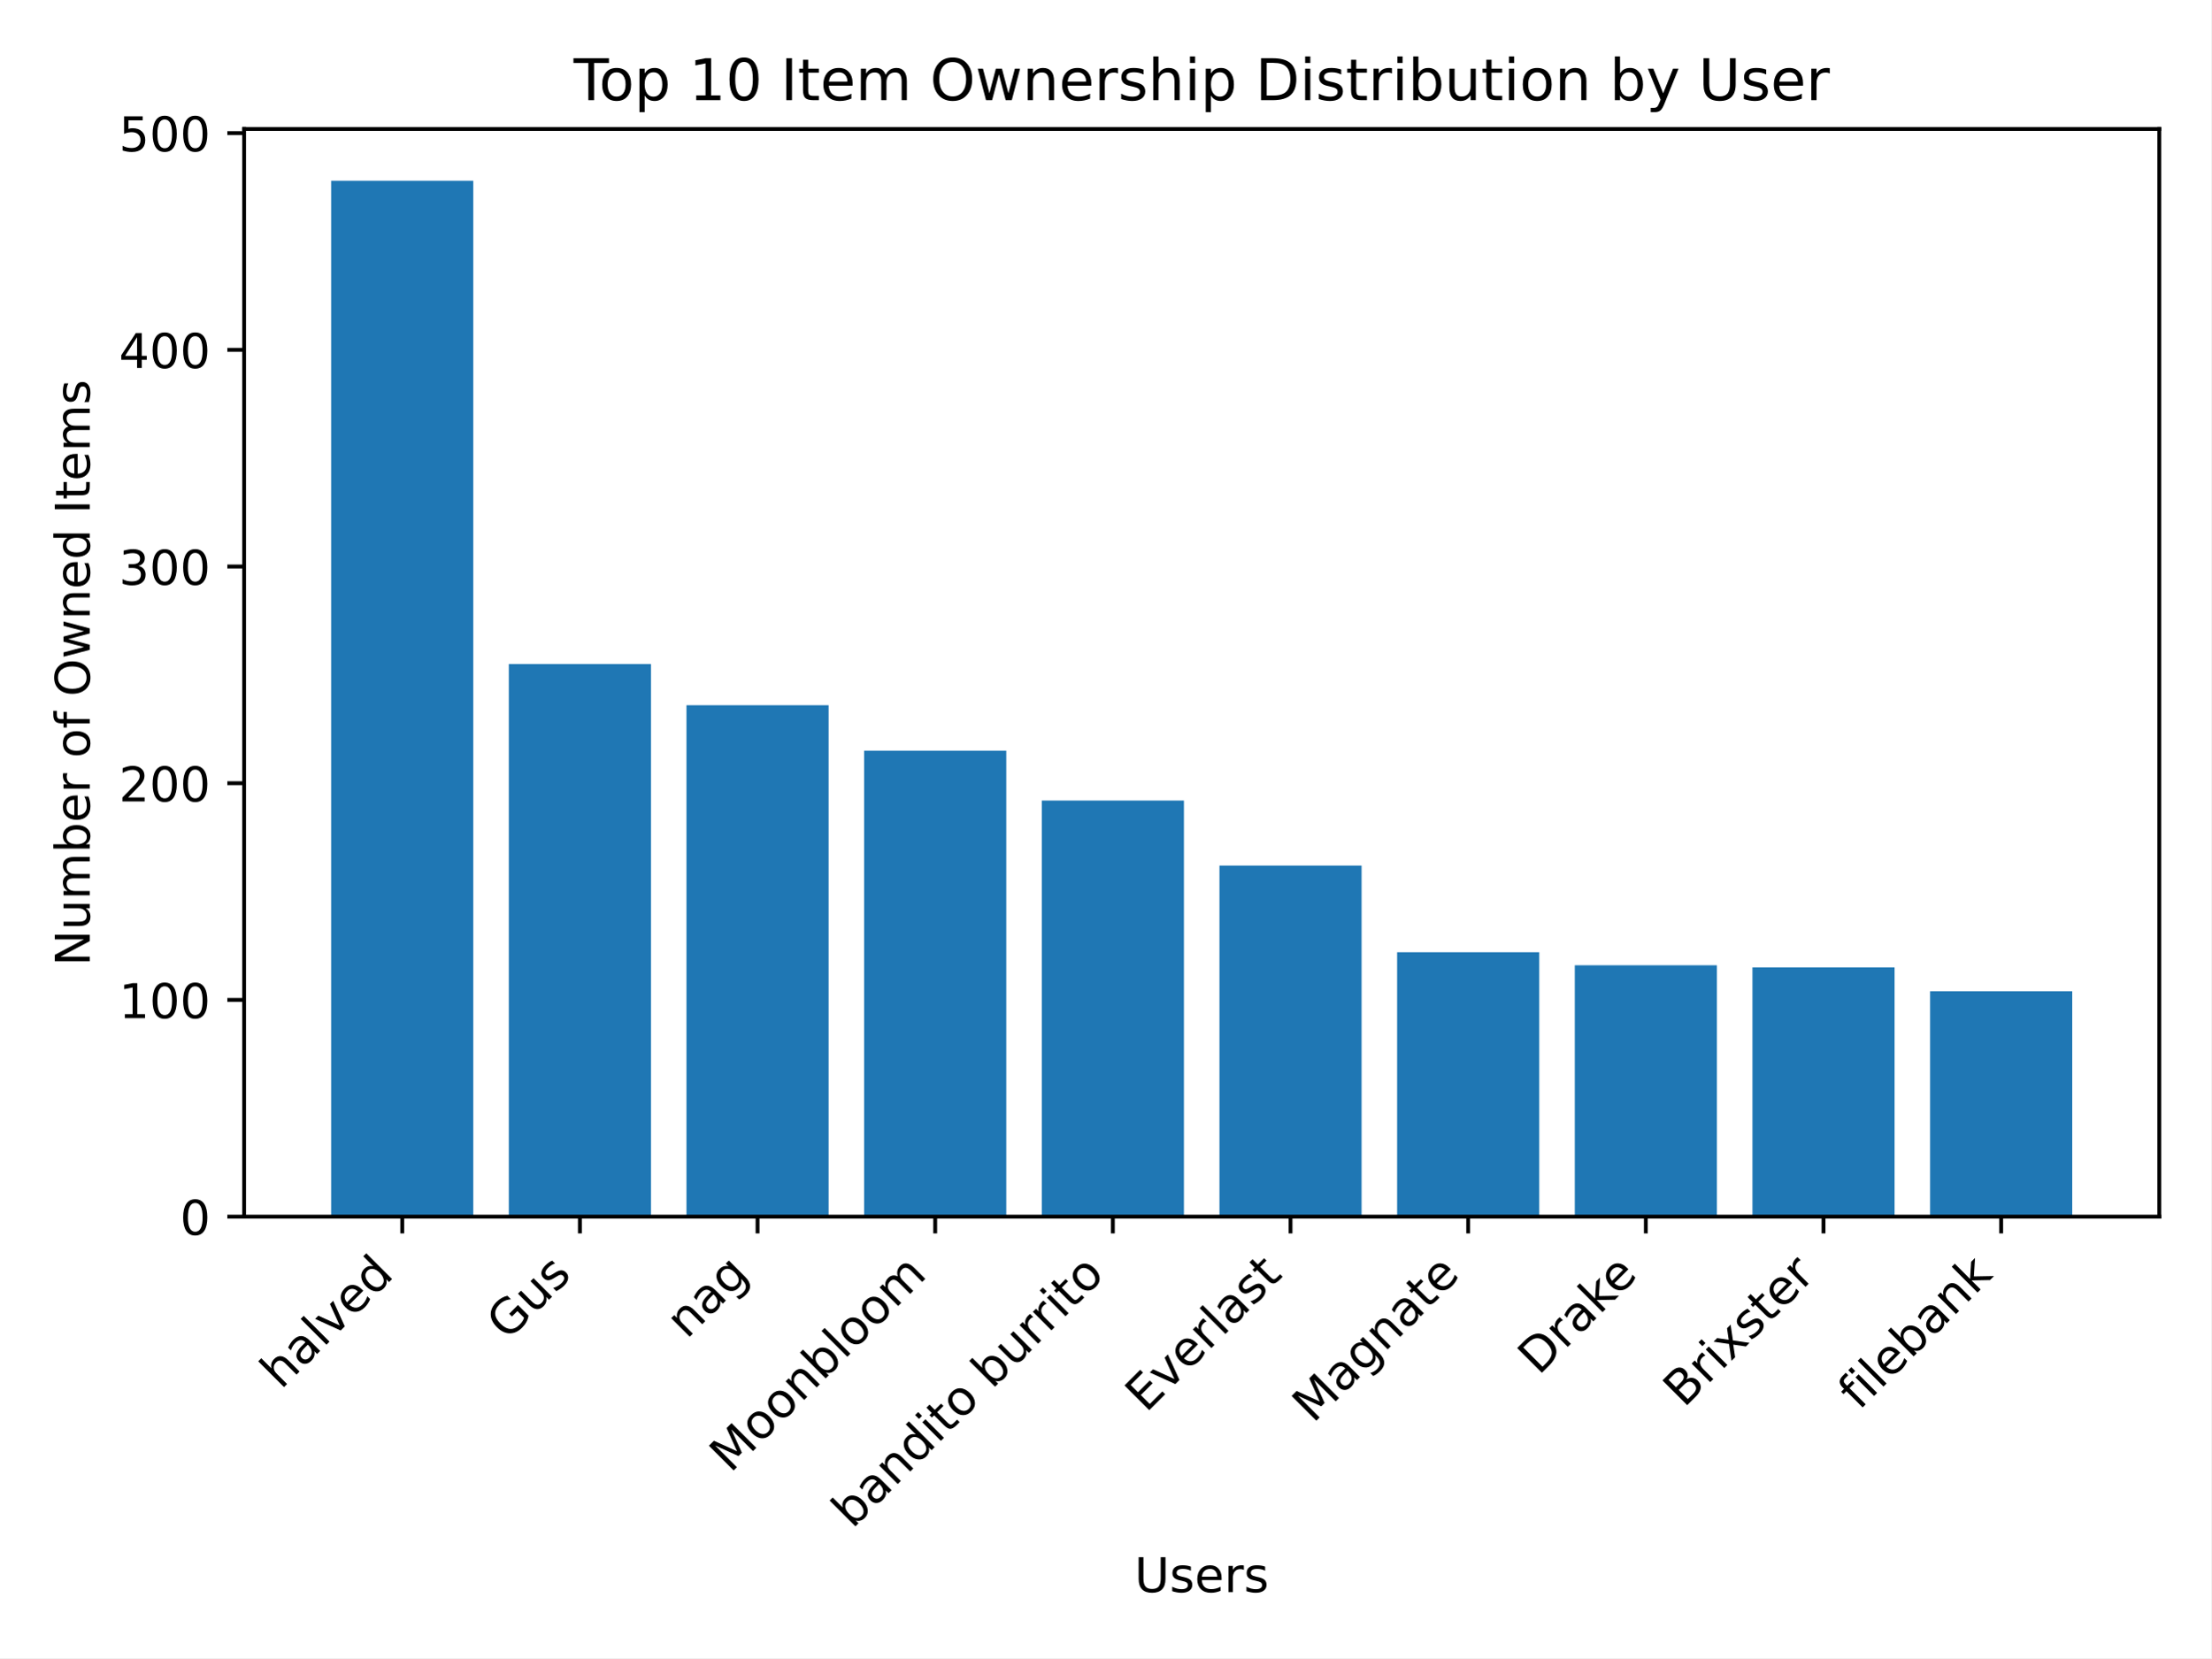
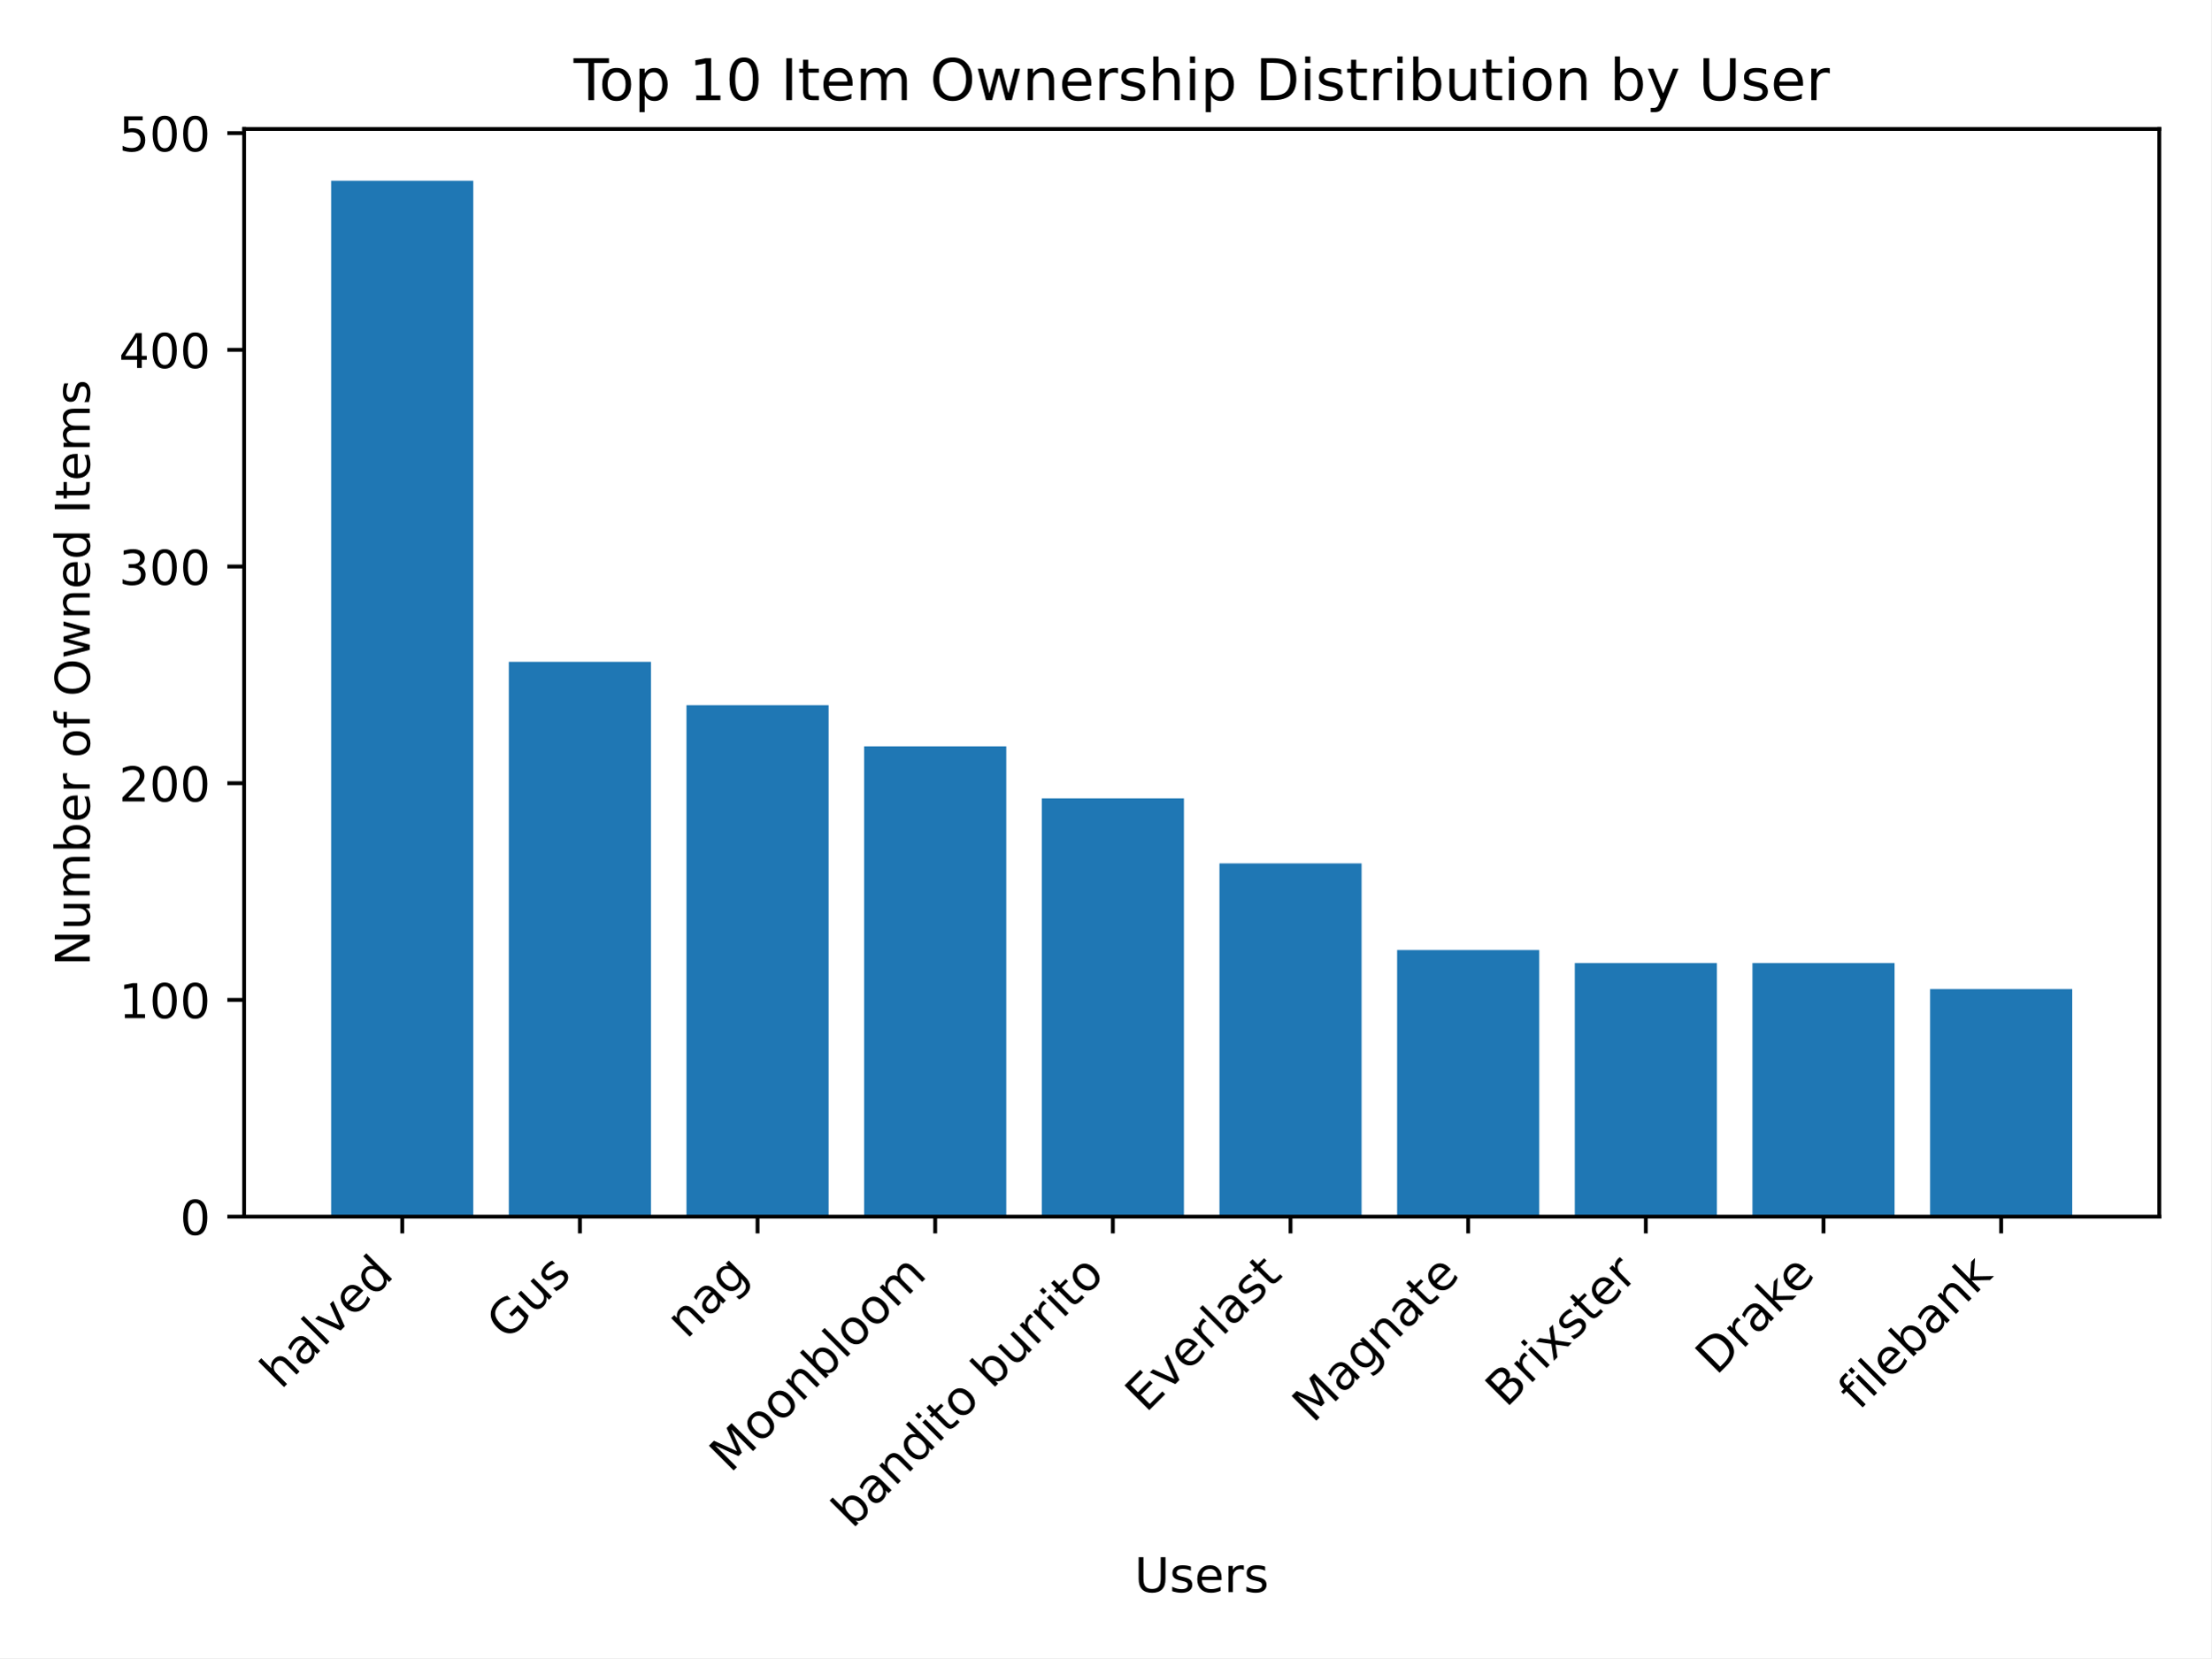
<svg xmlns="http://www.w3.org/2000/svg" xmlns:xlink="http://www.w3.org/1999/xlink" width="460.8pt" height="345.6pt" viewBox="0 0 460.8 345.6" version="1.1">
  <defs>
    <style type="text/css">*{stroke-linejoin: round; stroke-linecap: butt}</style>
  </defs>
  <g id="figure_1">
    <g id="patch_1">
      <path d="M 0 345.6  L 460.8 345.6  L 460.8 0  L 0 0  z " style="fill: #ffffff" />
    </g>
    <g id="axes_1">
      <g id="patch_2">
        <path d="M 50.87 253.581  L 450 253.581  L 450 26.88  L 50.87 26.88  z " style="fill: #ffffff" />
      </g>
      <g id="patch_3">
-         <path d="M 69.012 253.581  L 98.632 253.581  L 98.632 37.675  L 69.012 37.675  z " clip-path="url(#p54b2ca16cd)" style="fill: #1f77b4" />
+         <path d="M 69.012 253.581  L 98.632 253.581  L 98.632 37.675  L 69.012 37.675  z " clip-path="url(#p065e44b762)" style="fill: #1f77b4" />
      </g>
      <g id="patch_4">
-         <path d="M 106.037 253.581  L 135.657 253.581  L 135.657 138.401  L 106.037 138.401  z " clip-path="url(#p54b2ca16cd)" style="fill: #1f77b4" />
+         <path d="M 106.037 253.581  L 135.657 253.581  L 135.657 137.949  L 106.037 137.949  z " clip-path="url(#p065e44b762)" style="fill: #1f77b4" />
      </g>
      <g id="patch_5">
-         <path d="M 143.062 253.581  L 172.682 253.581  L 172.682 146.983  L 143.062 146.983  z " clip-path="url(#p54b2ca16cd)" style="fill: #1f77b4" />
+         <path d="M 143.062 253.581  L 172.682 253.581  L 172.682 146.983  L 143.062 146.983  z " clip-path="url(#p065e44b762)" style="fill: #1f77b4" />
      </g>
      <g id="patch_6">
-         <path d="M 180.087 253.581  L 209.707 253.581  L 209.707 156.468  L 180.087 156.468  z " clip-path="url(#p54b2ca16cd)" style="fill: #1f77b4" />
+         <path d="M 180.087 253.581  L 209.707 253.581  L 209.707 155.565  L 180.087 155.565  z " clip-path="url(#p065e44b762)" style="fill: #1f77b4" />
      </g>
      <g id="patch_7">
-         <path d="M 217.112 253.581  L 246.732 253.581  L 246.732 166.857  L 217.112 166.857  z " clip-path="url(#p54b2ca16cd)" style="fill: #1f77b4" />
+         <path d="M 217.112 253.581  L 246.732 253.581  L 246.732 166.405  L 217.112 166.405  z " clip-path="url(#p065e44b762)" style="fill: #1f77b4" />
      </g>
      <g id="patch_8">
-         <path d="M 254.138 253.581  L 283.758 253.581  L 283.758 180.408  L 254.138 180.408  z " clip-path="url(#p54b2ca16cd)" style="fill: #1f77b4" />
+         <path d="M 254.138 253.581  L 283.758 253.581  L 283.758 179.956  L 254.138 179.956  z " clip-path="url(#p065e44b762)" style="fill: #1f77b4" />
      </g>
      <g id="patch_9">
-         <path d="M 291.163 253.581  L 320.783 253.581  L 320.783 198.475  L 291.163 198.475  z " clip-path="url(#p54b2ca16cd)" style="fill: #1f77b4" />
+         <path d="M 291.163 253.581  L 320.783 253.581  L 320.783 198.023  L 291.163 198.023  z " clip-path="url(#p065e44b762)" style="fill: #1f77b4" />
      </g>
      <g id="patch_10">
-         <path d="M 328.188 253.581  L 357.808 253.581  L 357.808 201.185  L 328.188 201.185  z " clip-path="url(#p54b2ca16cd)" style="fill: #1f77b4" />
+         <path d="M 328.188 253.581  L 357.808 253.581  L 357.808 200.733  L 328.188 200.733  z " clip-path="url(#p065e44b762)" style="fill: #1f77b4" />
      </g>
      <g id="patch_11">
-         <path d="M 365.213 253.581  L 394.833 253.581  L 394.833 201.637  L 365.213 201.637  z " clip-path="url(#p54b2ca16cd)" style="fill: #1f77b4" />
+         <path d="M 365.213 253.581  L 394.833 253.581  L 394.833 200.733  L 365.213 200.733  z " clip-path="url(#p065e44b762)" style="fill: #1f77b4" />
      </g>
      <g id="patch_12">
-         <path d="M 402.238 253.581  L 431.858 253.581  L 431.858 206.605  L 402.238 206.605  z " clip-path="url(#p54b2ca16cd)" style="fill: #1f77b4" />
+         <path d="M 402.238 253.581  L 431.858 253.581  L 431.858 206.154  L 402.238 206.154  z " clip-path="url(#p065e44b762)" style="fill: #1f77b4" />
      </g>
      <g id="matplotlib.axis_1">
        <g id="xtick_1">
          <g id="line2d_1">
            <defs>
-               <path id="mb47a8a6602" d="M 0 0  L 0 3.5  " style="stroke: #000000; stroke-width: 0.8" />
+               <path id="me36b1c9c6b" d="M 0 0  L 0 3.5  " style="stroke: #000000; stroke-width: 0.8" />
            </defs>
            <g>
-               <use xlink:href="#mb47a8a6602" x="83.822" y="253.581" style="stroke: #000000; stroke-width: 0.8" />
+               <use xlink:href="#me36b1c9c6b" x="83.822" y="253.581" style="stroke: #000000; stroke-width: 0.8" />
            </g>
          </g>
          <g id="text_1">
            <g transform="translate(58.54764 289.7576) rotate(-45) scale(0.1 -0.1)">
              <defs>
                <path id="DejaVuSans-68" d="M 3513 2113  L 3513 0  L 2938 0  L 2938 2094  Q 2938 2591 2744 2837  Q 2550 3084 2163 3084  Q 1697 3084 1428 2787  Q 1159 2491 1159 1978  L 1159 0  L 581 0  L 581 4863  L 1159 4863  L 1159 2956  Q 1366 3272 1645 3428  Q 1925 3584 2291 3584  Q 2894 3584 3203 3211  Q 3513 2838 3513 2113  z " transform="scale(0.015625)" />
                <path id="DejaVuSans-61" d="M 2194 1759  Q 1497 1759 1228 1600  Q 959 1441 959 1056  Q 959 750 1161 570  Q 1363 391 1709 391  Q 2188 391 2477 730  Q 2766 1069 2766 1631  L 2766 1759  L 2194 1759  z M 3341 1997  L 3341 0  L 2766 0  L 2766 531  Q 2569 213 2275 61  Q 1981 -91 1556 -91  Q 1019 -91 701 211  Q 384 513 384 1019  Q 384 1609 779 1909  Q 1175 2209 1959 2209  L 2766 2209  L 2766 2266  Q 2766 2663 2505 2880  Q 2244 3097 1772 3097  Q 1472 3097 1187 3025  Q 903 2953 641 2809  L 641 3341  Q 956 3463 1253 3523  Q 1550 3584 1831 3584  Q 2591 3584 2966 3190  Q 3341 2797 3341 1997  z " transform="scale(0.015625)" />
                <path id="DejaVuSans-6c" d="M 603 4863  L 1178 4863  L 1178 0  L 603 0  L 603 4863  z " transform="scale(0.015625)" />
                <path id="DejaVuSans-76" d="M 191 3500  L 800 3500  L 1894 563  L 2988 3500  L 3597 3500  L 2284 0  L 1503 0  L 191 3500  z " transform="scale(0.015625)" />
                <path id="DejaVuSans-65" d="M 3597 1894  L 3597 1613  L 953 1613  Q 991 1019 1311 708  Q 1631 397 2203 397  Q 2534 397 2845 478  Q 3156 559 3463 722  L 3463 178  Q 3153 47 2828 -22  Q 2503 -91 2169 -91  Q 1331 -91 842 396  Q 353 884 353 1716  Q 353 2575 817 3079  Q 1281 3584 2069 3584  Q 2775 3584 3186 3129  Q 3597 2675 3597 1894  z M 3022 2063  Q 3016 2534 2758 2815  Q 2500 3097 2075 3097  Q 1594 3097 1305 2825  Q 1016 2553 972 2059  L 3022 2063  z " transform="scale(0.015625)" />
                <path id="DejaVuSans-64" d="M 2906 2969  L 2906 4863  L 3481 4863  L 3481 0  L 2906 0  L 2906 525  Q 2725 213 2448 61  Q 2172 -91 1784 -91  Q 1150 -91 751 415  Q 353 922 353 1747  Q 353 2572 751 3078  Q 1150 3584 1784 3584  Q 2172 3584 2448 3432  Q 2725 3281 2906 2969  z M 947 1747  Q 947 1113 1208 752  Q 1469 391 1925 391  Q 2381 391 2643 752  Q 2906 1113 2906 1747  Q 2906 2381 2643 2742  Q 2381 3103 1925 3103  Q 1469 3103 1208 2742  Q 947 2381 947 1747  z " transform="scale(0.015625)" />
              </defs>
              <use xlink:href="#DejaVuSans-68" />
              <use xlink:href="#DejaVuSans-61" x="63.379" />
              <use xlink:href="#DejaVuSans-6c" x="124.658" />
              <use xlink:href="#DejaVuSans-76" x="152.441" />
              <use xlink:href="#DejaVuSans-65" x="211.621" />
              <use xlink:href="#DejaVuSans-64" x="273.145" />
            </g>
          </g>
        </g>
        <g id="xtick_2">
          <g id="line2d_2">
            <g>
-               <use xlink:href="#mb47a8a6602" x="120.847" y="253.581" style="stroke: #000000; stroke-width: 0.8" />
+               <use xlink:href="#me36b1c9c6b" x="120.847" y="253.581" style="stroke: #000000; stroke-width: 0.8" />
            </g>
          </g>
          <g id="text_2">
            <g transform="translate(105.7329 279.5973) rotate(-45) scale(0.1 -0.1)">
              <defs>
                <path id="DejaVuSans-47" d="M 3809 666  L 3809 1919  L 2778 1919  L 2778 2438  L 4434 2438  L 4434 434  Q 4069 175 3628 42  Q 3188 -91 2688 -91  Q 1594 -91 976 548  Q 359 1188 359 2328  Q 359 3472 976 4111  Q 1594 4750 2688 4750  Q 3144 4750 3555 4637  Q 3966 4525 4313 4306  L 4313 3634  Q 3963 3931 3569 4081  Q 3175 4231 2741 4231  Q 1884 4231 1454 3753  Q 1025 3275 1025 2328  Q 1025 1384 1454 906  Q 1884 428 2741 428  Q 3075 428 3337 486  Q 3600 544 3809 666  z " transform="scale(0.015625)" />
                <path id="DejaVuSans-75" d="M 544 1381  L 544 3500  L 1119 3500  L 1119 1403  Q 1119 906 1312 657  Q 1506 409 1894 409  Q 2359 409 2629 706  Q 2900 1003 2900 1516  L 2900 3500  L 3475 3500  L 3475 0  L 2900 0  L 2900 538  Q 2691 219 2414 64  Q 2138 -91 1772 -91  Q 1169 -91 856 284  Q 544 659 544 1381  z M 1991 3584  L 1991 3584  z " transform="scale(0.015625)" />
                <path id="DejaVuSans-73" d="M 2834 3397  L 2834 2853  Q 2591 2978 2328 3040  Q 2066 3103 1784 3103  Q 1356 3103 1142 2972  Q 928 2841 928 2578  Q 928 2378 1081 2264  Q 1234 2150 1697 2047  L 1894 2003  Q 2506 1872 2764 1633  Q 3022 1394 3022 966  Q 3022 478 2636 193  Q 2250 -91 1575 -91  Q 1294 -91 989 -36  Q 684 19 347 128  L 347 722  Q 666 556 975 473  Q 1284 391 1588 391  Q 1994 391 2212 530  Q 2431 669 2431 922  Q 2431 1156 2273 1281  Q 2116 1406 1581 1522  L 1381 1569  Q 847 1681 609 1914  Q 372 2147 372 2553  Q 372 3047 722 3315  Q 1072 3584 1716 3584  Q 2034 3584 2315 3537  Q 2597 3491 2834 3397  z " transform="scale(0.015625)" />
              </defs>
              <use xlink:href="#DejaVuSans-47" />
              <use xlink:href="#DejaVuSans-75" x="77.49" />
              <use xlink:href="#DejaVuSans-73" x="140.869" />
            </g>
          </g>
        </g>
        <g id="xtick_3">
          <g id="line2d_3">
            <g>
-               <use xlink:href="#mb47a8a6602" x="157.872" y="253.581" style="stroke: #000000; stroke-width: 0.8" />
+               <use xlink:href="#me36b1c9c6b" x="157.872" y="253.581" style="stroke: #000000; stroke-width: 0.8" />
            </g>
          </g>
          <g id="text_3">
            <g transform="translate(143.0983 279.257) rotate(-45) scale(0.1 -0.1)">
              <defs>
                <path id="DejaVuSans-6e" d="M 3513 2113  L 3513 0  L 2938 0  L 2938 2094  Q 2938 2591 2744 2837  Q 2550 3084 2163 3084  Q 1697 3084 1428 2787  Q 1159 2491 1159 1978  L 1159 0  L 581 0  L 581 3500  L 1159 3500  L 1159 2956  Q 1366 3272 1645 3428  Q 1925 3584 2291 3584  Q 2894 3584 3203 3211  Q 3513 2838 3513 2113  z " transform="scale(0.015625)" />
                <path id="DejaVuSans-67" d="M 2906 1791  Q 2906 2416 2648 2759  Q 2391 3103 1925 3103  Q 1463 3103 1205 2759  Q 947 2416 947 1791  Q 947 1169 1205 825  Q 1463 481 1925 481  Q 2391 481 2648 825  Q 2906 1169 2906 1791  z M 3481 434  Q 3481 -459 3084 -895  Q 2688 -1331 1869 -1331  Q 1566 -1331 1297 -1286  Q 1028 -1241 775 -1147  L 775 -588  Q 1028 -725 1275 -790  Q 1522 -856 1778 -856  Q 2344 -856 2625 -561  Q 2906 -266 2906 331  L 2906 616  Q 2728 306 2450 153  Q 2172 0 1784 0  Q 1141 0 747 490  Q 353 981 353 1791  Q 353 2603 747 3093  Q 1141 3584 1784 3584  Q 2172 3584 2450 3431  Q 2728 3278 2906 2969  L 2906 3500  L 3481 3500  L 3481 434  z " transform="scale(0.015625)" />
              </defs>
              <use xlink:href="#DejaVuSans-6e" />
              <use xlink:href="#DejaVuSans-61" x="63.379" />
              <use xlink:href="#DejaVuSans-67" x="124.658" />
            </g>
          </g>
        </g>
        <g id="xtick_4">
          <g id="line2d_4">
            <g>
-               <use xlink:href="#mb47a8a6602" x="194.897" y="253.581" style="stroke: #000000; stroke-width: 0.8" />
+               <use xlink:href="#me36b1c9c6b" x="194.897" y="253.581" style="stroke: #000000; stroke-width: 0.8" />
            </g>
          </g>
          <g id="text_4">
            <g transform="translate(152.197 307.1833) rotate(-45) scale(0.1 -0.1)">
              <defs>
                <path id="DejaVuSans-4d" d="M 628 4666  L 1569 4666  L 2759 1491  L 3956 4666  L 4897 4666  L 4897 0  L 4281 0  L 4281 4097  L 3078 897  L 2444 897  L 1241 4097  L 1241 0  L 628 0  L 628 4666  z " transform="scale(0.015625)" />
                <path id="DejaVuSans-6f" d="M 1959 3097  Q 1497 3097 1228 2736  Q 959 2375 959 1747  Q 959 1119 1226 758  Q 1494 397 1959 397  Q 2419 397 2687 759  Q 2956 1122 2956 1747  Q 2956 2369 2687 2733  Q 2419 3097 1959 3097  z M 1959 3584  Q 2709 3584 3137 3096  Q 3566 2609 3566 1747  Q 3566 888 3137 398  Q 2709 -91 1959 -91  Q 1206 -91 779 398  Q 353 888 353 1747  Q 353 2609 779 3096  Q 1206 3584 1959 3584  z " transform="scale(0.015625)" />
                <path id="DejaVuSans-62" d="M 3116 1747  Q 3116 2381 2855 2742  Q 2594 3103 2138 3103  Q 1681 3103 1420 2742  Q 1159 2381 1159 1747  Q 1159 1113 1420 752  Q 1681 391 2138 391  Q 2594 391 2855 752  Q 3116 1113 3116 1747  z M 1159 2969  Q 1341 3281 1617 3432  Q 1894 3584 2278 3584  Q 2916 3584 3314 3078  Q 3713 2572 3713 1747  Q 3713 922 3314 415  Q 2916 -91 2278 -91  Q 1894 -91 1617 61  Q 1341 213 1159 525  L 1159 0  L 581 0  L 581 4863  L 1159 4863  L 1159 2969  z " transform="scale(0.015625)" />
                <path id="DejaVuSans-6d" d="M 3328 2828  Q 3544 3216 3844 3400  Q 4144 3584 4550 3584  Q 5097 3584 5394 3201  Q 5691 2819 5691 2113  L 5691 0  L 5113 0  L 5113 2094  Q 5113 2597 4934 2840  Q 4756 3084 4391 3084  Q 3944 3084 3684 2787  Q 3425 2491 3425 1978  L 3425 0  L 2847 0  L 2847 2094  Q 2847 2600 2669 2842  Q 2491 3084 2119 3084  Q 1678 3084 1418 2786  Q 1159 2488 1159 1978  L 1159 0  L 581 0  L 581 3500  L 1159 3500  L 1159 2956  Q 1356 3278 1631 3431  Q 1906 3584 2284 3584  Q 2666 3584 2933 3390  Q 3200 3197 3328 2828  z " transform="scale(0.015625)" />
              </defs>
              <use xlink:href="#DejaVuSans-4d" />
              <use xlink:href="#DejaVuSans-6f" x="86.279" />
              <use xlink:href="#DejaVuSans-6f" x="147.461" />
              <use xlink:href="#DejaVuSans-6e" x="208.643" />
              <use xlink:href="#DejaVuSans-62" x="272.021" />
              <use xlink:href="#DejaVuSans-6c" x="335.498" />
              <use xlink:href="#DejaVuSans-6f" x="363.281" />
              <use xlink:href="#DejaVuSans-6f" x="424.463" />
              <use xlink:href="#DejaVuSans-6d" x="485.645" />
            </g>
          </g>
        </g>
        <g id="xtick_5">
          <g id="line2d_5">
            <g>
-               <use xlink:href="#mb47a8a6602" x="231.922" y="253.581" style="stroke: #000000; stroke-width: 0.8" />
+               <use xlink:href="#me36b1c9c6b" x="231.922" y="253.581" style="stroke: #000000; stroke-width: 0.8" />
            </g>
          </g>
          <g id="text_5">
            <g transform="translate(177.6255 318.7799) rotate(-45) scale(0.1 -0.1)">
              <defs>
                <path id="DejaVuSans-69" d="M 603 3500  L 1178 3500  L 1178 0  L 603 0  L 603 3500  z M 603 4863  L 1178 4863  L 1178 4134  L 603 4134  L 603 4863  z " transform="scale(0.015625)" />
                <path id="DejaVuSans-74" d="M 1172 4494  L 1172 3500  L 2356 3500  L 2356 3053  L 1172 3053  L 1172 1153  Q 1172 725 1289 603  Q 1406 481 1766 481  L 2356 481  L 2356 0  L 1766 0  Q 1100 0 847 248  Q 594 497 594 1153  L 594 3053  L 172 3053  L 172 3500  L 594 3500  L 594 4494  L 1172 4494  z " transform="scale(0.015625)" />
                <path id="DejaVuSans-20" transform="scale(0.015625)" />
                <path id="DejaVuSans-72" d="M 2631 2963  Q 2534 3019 2420 3045  Q 2306 3072 2169 3072  Q 1681 3072 1420 2755  Q 1159 2438 1159 1844  L 1159 0  L 581 0  L 581 3500  L 1159 3500  L 1159 2956  Q 1341 3275 1631 3429  Q 1922 3584 2338 3584  Q 2397 3584 2469 3576  Q 2541 3569 2628 3553  L 2631 2963  z " transform="scale(0.015625)" />
              </defs>
              <use xlink:href="#DejaVuSans-62" />
              <use xlink:href="#DejaVuSans-61" x="63.477" />
              <use xlink:href="#DejaVuSans-6e" x="124.756" />
              <use xlink:href="#DejaVuSans-64" x="188.135" />
              <use xlink:href="#DejaVuSans-69" x="251.611" />
              <use xlink:href="#DejaVuSans-74" x="279.395" />
              <use xlink:href="#DejaVuSans-6f" x="318.604" />
              <use xlink:href="#DejaVuSans-20" x="379.785" />
              <use xlink:href="#DejaVuSans-62" x="411.572" />
              <use xlink:href="#DejaVuSans-75" x="475.049" />
              <use xlink:href="#DejaVuSans-72" x="538.428" />
              <use xlink:href="#DejaVuSans-72" x="577.791" />
              <use xlink:href="#DejaVuSans-69" x="618.904" />
              <use xlink:href="#DejaVuSans-74" x="646.688" />
              <use xlink:href="#DejaVuSans-6f" x="685.896" />
            </g>
          </g>
        </g>
        <g id="xtick_6">
          <g id="line2d_6">
            <g>
-               <use xlink:href="#mb47a8a6602" x="268.948" y="253.581" style="stroke: #000000; stroke-width: 0.8" />
+               <use xlink:href="#me36b1c9c6b" x="268.948" y="253.581" style="stroke: #000000; stroke-width: 0.8" />
            </g>
          </g>
          <g id="text_6">
            <g transform="translate(238.8126 294.6178) rotate(-45) scale(0.1 -0.1)">
              <defs>
                <path id="DejaVuSans-45" d="M 628 4666  L 3578 4666  L 3578 4134  L 1259 4134  L 1259 2753  L 3481 2753  L 3481 2222  L 1259 2222  L 1259 531  L 3634 531  L 3634 0  L 628 0  L 628 4666  z " transform="scale(0.015625)" />
              </defs>
              <use xlink:href="#DejaVuSans-45" />
              <use xlink:href="#DejaVuSans-76" x="63.184" />
              <use xlink:href="#DejaVuSans-65" x="122.363" />
              <use xlink:href="#DejaVuSans-72" x="183.887" />
              <use xlink:href="#DejaVuSans-6c" x="225" />
              <use xlink:href="#DejaVuSans-61" x="252.783" />
              <use xlink:href="#DejaVuSans-73" x="314.062" />
              <use xlink:href="#DejaVuSans-74" x="366.162" />
            </g>
          </g>
        </g>
        <g id="xtick_7">
          <g id="line2d_7">
            <g>
-               <use xlink:href="#mb47a8a6602" x="305.973" y="253.581" style="stroke: #000000; stroke-width: 0.8" />
+               <use xlink:href="#me36b1c9c6b" x="305.973" y="253.581" style="stroke: #000000; stroke-width: 0.8" />
            </g>
          </g>
          <g id="text_7">
            <g transform="translate(273.6412 296.8143) rotate(-45) scale(0.1 -0.1)">
              <use xlink:href="#DejaVuSans-4d" />
              <use xlink:href="#DejaVuSans-61" x="86.279" />
              <use xlink:href="#DejaVuSans-67" x="147.559" />
              <use xlink:href="#DejaVuSans-6e" x="211.035" />
              <use xlink:href="#DejaVuSans-61" x="274.414" />
              <use xlink:href="#DejaVuSans-74" x="335.693" />
              <use xlink:href="#DejaVuSans-65" x="374.902" />
            </g>
          </g>
        </g>
        <g id="xtick_8">
          <g id="line2d_8">
            <g>
-               <use xlink:href="#mb47a8a6602" x="342.998" y="253.581" style="stroke: #000000; stroke-width: 0.8" />
+               <use xlink:href="#me36b1c9c6b" x="342.998" y="253.581" style="stroke: #000000; stroke-width: 0.8" />
            </g>
          </g>
          <g id="text_8">
-             <g transform="translate(320.653 286.8275) rotate(-45) scale(0.1 -0.1)">
-               <defs>
-                 <path id="DejaVuSans-44" d="M 1259 4147  L 1259 519  L 2022 519  Q 2988 519 3436 956  Q 3884 1394 3884 2338  Q 3884 3275 3436 3711  Q 2988 4147 2022 4147  L 1259 4147  z M 628 4666  L 1925 4666  Q 3281 4666 3915 4102  Q 4550 3538 4550 2338  Q 4550 1131 3912 565  Q 3275 0 1925 0  L 628 0  L 628 4666  z " transform="scale(0.015625)" />
-                 <path id="DejaVuSans-6b" d="M 581 4863  L 1159 4863  L 1159 1991  L 2875 3500  L 3609 3500  L 1753 1863  L 3688 0  L 2938 0  L 1159 1709  L 1159 0  L 581 0  L 581 4863  z " transform="scale(0.015625)" />
-               </defs>
-               <use xlink:href="#DejaVuSans-44" />
-               <use xlink:href="#DejaVuSans-72" x="77.002" />
-               <use xlink:href="#DejaVuSans-61" x="118.115" />
-               <use xlink:href="#DejaVuSans-6b" x="179.395" />
-               <use xlink:href="#DejaVuSans-65" x="233.68" />
-             </g>
-           </g>
-         </g>
-         <g id="xtick_9">
-           <g id="line2d_9">
-             <g>
-               <use xlink:href="#mb47a8a6602" x="380.023" y="253.581" style="stroke: #000000; stroke-width: 0.8" />
-             </g>
-           </g>
-           <g id="text_9">
-             <g transform="translate(350.9307 293.5748) rotate(-45) scale(0.1 -0.1)">
+             <g transform="translate(313.9057 293.5748) rotate(-45) scale(0.1 -0.1)">
              <defs>
                <path id="DejaVuSans-42" d="M 1259 2228  L 1259 519  L 2272 519  Q 2781 519 3026 730  Q 3272 941 3272 1375  Q 3272 1813 3026 2020  Q 2781 2228 2272 2228  L 1259 2228  z M 1259 4147  L 1259 2741  L 2194 2741  Q 2656 2741 2882 2914  Q 3109 3088 3109 3444  Q 3109 3797 2882 3972  Q 2656 4147 2194 4147  L 1259 4147  z M 628 4666  L 2241 4666  Q 2963 4666 3353 4366  Q 3744 4066 3744 3513  Q 3744 3084 3544 2831  Q 3344 2578 2956 2516  Q 3422 2416 3680 2098  Q 3938 1781 3938 1306  Q 3938 681 3513 340  Q 3088 0 2303 0  L 628 0  L 628 4666  z " transform="scale(0.015625)" />
                <path id="DejaVuSans-78" d="M 3513 3500  L 2247 1797  L 3578 0  L 2900 0  L 1881 1375  L 863 0  L 184 0  L 1544 1831  L 300 3500  L 978 3500  L 1906 2253  L 2834 3500  L 3513 3500  z " transform="scale(0.015625)" />
              </defs>
              <use xlink:href="#DejaVuSans-42" />
              <use xlink:href="#DejaVuSans-72" x="68.604" />
              <use xlink:href="#DejaVuSans-69" x="109.717" />
              <use xlink:href="#DejaVuSans-78" x="137.5" />
              <use xlink:href="#DejaVuSans-73" x="196.68" />
              <use xlink:href="#DejaVuSans-74" x="248.779" />
              <use xlink:href="#DejaVuSans-65" x="287.988" />
              <use xlink:href="#DejaVuSans-72" x="349.512" />
            </g>
          </g>
        </g>
+         <g id="xtick_9">
+           <g id="line2d_9">
+             <g>
+               <use xlink:href="#me36b1c9c6b" x="380.023" y="253.581" style="stroke: #000000; stroke-width: 0.8" />
+             </g>
+           </g>
+           <g id="text_9">
+             <g transform="translate(357.6781 286.8275) rotate(-45) scale(0.1 -0.1)">
+               <defs>
+                 <path id="DejaVuSans-44" d="M 1259 4147  L 1259 519  L 2022 519  Q 2988 519 3436 956  Q 3884 1394 3884 2338  Q 3884 3275 3436 3711  Q 2988 4147 2022 4147  L 1259 4147  z M 628 4666  L 1925 4666  Q 3281 4666 3915 4102  Q 4550 3538 4550 2338  Q 4550 1131 3912 565  Q 3275 0 1925 0  L 628 0  L 628 4666  z " transform="scale(0.015625)" />
+                 <path id="DejaVuSans-6b" d="M 581 4863  L 1159 4863  L 1159 1991  L 2875 3500  L 3609 3500  L 1753 1863  L 3688 0  L 2938 0  L 1159 1709  L 1159 0  L 581 0  L 581 4863  z " transform="scale(0.015625)" />
+               </defs>
+               <use xlink:href="#DejaVuSans-44" />
+               <use xlink:href="#DejaVuSans-72" x="77.002" />
+               <use xlink:href="#DejaVuSans-61" x="118.115" />
+               <use xlink:href="#DejaVuSans-6b" x="179.395" />
+               <use xlink:href="#DejaVuSans-65" x="233.68" />
+             </g>
+           </g>
+         </g>
        <g id="xtick_10">
          <g id="line2d_10">
            <g>
-               <use xlink:href="#mb47a8a6602" x="417.048" y="253.581" style="stroke: #000000; stroke-width: 0.8" />
+               <use xlink:href="#me36b1c9c6b" x="417.048" y="253.581" style="stroke: #000000; stroke-width: 0.8" />
            </g>
          </g>
          <g id="text_10">
            <g transform="translate(387.41 294.1206) rotate(-45) scale(0.1 -0.1)">
              <defs>
                <path id="DejaVuSans-66" d="M 2375 4863  L 2375 4384  L 1825 4384  Q 1516 4384 1395 4259  Q 1275 4134 1275 3809  L 1275 3500  L 2222 3500  L 2222 3053  L 1275 3053  L 1275 0  L 697 0  L 697 3053  L 147 3053  L 147 3500  L 697 3500  L 697 3744  Q 697 4328 969 4595  Q 1241 4863 1831 4863  L 2375 4863  z " transform="scale(0.015625)" />
              </defs>
              <use xlink:href="#DejaVuSans-66" />
              <use xlink:href="#DejaVuSans-69" x="35.205" />
              <use xlink:href="#DejaVuSans-6c" x="62.988" />
              <use xlink:href="#DejaVuSans-65" x="90.771" />
              <use xlink:href="#DejaVuSans-62" x="152.295" />
              <use xlink:href="#DejaVuSans-61" x="215.771" />
              <use xlink:href="#DejaVuSans-6e" x="277.051" />
              <use xlink:href="#DejaVuSans-6b" x="340.43" />
            </g>
          </g>
        </g>
        <g id="text_11">
          <g transform="translate(236.4342 331.8489) scale(0.1 -0.1)">
            <defs>
              <path id="DejaVuSans-55" d="M 556 4666  L 1191 4666  L 1191 1831  Q 1191 1081 1462 751  Q 1734 422 2344 422  Q 2950 422 3222 751  Q 3494 1081 3494 1831  L 3494 4666  L 4128 4666  L 4128 1753  Q 4128 841 3676 375  Q 3225 -91 2344 -91  Q 1459 -91 1007 375  Q 556 841 556 1753  L 556 4666  z " transform="scale(0.015625)" />
            </defs>
            <use xlink:href="#DejaVuSans-55" />
            <use xlink:href="#DejaVuSans-73" x="73.193" />
            <use xlink:href="#DejaVuSans-65" x="125.293" />
            <use xlink:href="#DejaVuSans-72" x="186.816" />
            <use xlink:href="#DejaVuSans-73" x="227.93" />
          </g>
        </g>
      </g>
      <g id="matplotlib.axis_2">
        <g id="ytick_1">
          <g id="line2d_11">
            <defs>
-               <path id="ma7c825294d" d="M 0 0  L -3.5 0  " style="stroke: #000000; stroke-width: 0.8" />
+               <path id="mae1e71b3b2" d="M 0 0  L -3.5 0  " style="stroke: #000000; stroke-width: 0.8" />
            </defs>
            <g>
-               <use xlink:href="#ma7c825294d" x="50.87" y="253.581" style="stroke: #000000; stroke-width: 0.8" />
+               <use xlink:href="#mae1e71b3b2" x="50.87" y="253.581" style="stroke: #000000; stroke-width: 0.8" />
            </g>
          </g>
          <g id="text_12">
            <g transform="translate(37.5075 257.3798) scale(0.1 -0.1)">
              <defs>
                <path id="DejaVuSans-30" d="M 2034 4250  Q 1547 4250 1301 3770  Q 1056 3291 1056 2328  Q 1056 1369 1301 889  Q 1547 409 2034 409  Q 2525 409 2770 889  Q 3016 1369 3016 2328  Q 3016 3291 2770 3770  Q 2525 4250 2034 4250  z M 2034 4750  Q 2819 4750 3233 4129  Q 3647 3509 3647 2328  Q 3647 1150 3233 529  Q 2819 -91 2034 -91  Q 1250 -91 836 529  Q 422 1150 422 2328  Q 422 3509 836 4129  Q 1250 4750 2034 4750  z " transform="scale(0.015625)" />
              </defs>
              <use xlink:href="#DejaVuSans-30" />
            </g>
          </g>
        </g>
        <g id="ytick_2">
          <g id="line2d_12">
            <g>
-               <use xlink:href="#ma7c825294d" x="50.87" y="208.412" style="stroke: #000000; stroke-width: 0.8" />
+               <use xlink:href="#mae1e71b3b2" x="50.87" y="208.412" style="stroke: #000000; stroke-width: 0.8" />
            </g>
          </g>
          <g id="text_13">
            <g transform="translate(24.7825 212.2113) scale(0.1 -0.1)">
              <defs>
                <path id="DejaVuSans-31" d="M 794 531  L 1825 531  L 1825 4091  L 703 3866  L 703 4441  L 1819 4666  L 2450 4666  L 2450 531  L 3481 531  L 3481 0  L 794 0  L 794 531  z " transform="scale(0.015625)" />
              </defs>
              <use xlink:href="#DejaVuSans-31" />
              <use xlink:href="#DejaVuSans-30" x="63.623" />
              <use xlink:href="#DejaVuSans-30" x="127.246" />
            </g>
          </g>
        </g>
        <g id="ytick_3">
          <g id="line2d_13">
            <g>
-               <use xlink:href="#ma7c825294d" x="50.87" y="163.244" style="stroke: #000000; stroke-width: 0.8" />
+               <use xlink:href="#mae1e71b3b2" x="50.87" y="163.244" style="stroke: #000000; stroke-width: 0.8" />
            </g>
          </g>
          <g id="text_14">
            <g transform="translate(24.7825 167.0428) scale(0.1 -0.1)">
              <defs>
                <path id="DejaVuSans-32" d="M 1228 531  L 3431 531  L 3431 0  L 469 0  L 469 531  Q 828 903 1448 1529  Q 2069 2156 2228 2338  Q 2531 2678 2651 2914  Q 2772 3150 2772 3378  Q 2772 3750 2511 3984  Q 2250 4219 1831 4219  Q 1534 4219 1204 4116  Q 875 4013 500 3803  L 500 4441  Q 881 4594 1212 4672  Q 1544 4750 1819 4750  Q 2544 4750 2975 4387  Q 3406 4025 3406 3419  Q 3406 3131 3298 2873  Q 3191 2616 2906 2266  Q 2828 2175 2409 1742  Q 1991 1309 1228 531  z " transform="scale(0.015625)" />
              </defs>
              <use xlink:href="#DejaVuSans-32" />
              <use xlink:href="#DejaVuSans-30" x="63.623" />
              <use xlink:href="#DejaVuSans-30" x="127.246" />
            </g>
          </g>
        </g>
        <g id="ytick_4">
          <g id="line2d_14">
            <g>
-               <use xlink:href="#ma7c825294d" x="50.87" y="118.075" style="stroke: #000000; stroke-width: 0.8" />
+               <use xlink:href="#mae1e71b3b2" x="50.87" y="118.075" style="stroke: #000000; stroke-width: 0.8" />
            </g>
          </g>
          <g id="text_15">
            <g transform="translate(24.7825 121.8744) scale(0.1 -0.1)">
              <defs>
                <path id="DejaVuSans-33" d="M 2597 2516  Q 3050 2419 3304 2112  Q 3559 1806 3559 1356  Q 3559 666 3084 287  Q 2609 -91 1734 -91  Q 1441 -91 1130 -33  Q 819 25 488 141  L 488 750  Q 750 597 1062 519  Q 1375 441 1716 441  Q 2309 441 2620 675  Q 2931 909 2931 1356  Q 2931 1769 2642 2001  Q 2353 2234 1838 2234  L 1294 2234  L 1294 2753  L 1863 2753  Q 2328 2753 2575 2939  Q 2822 3125 2822 3475  Q 2822 3834 2567 4026  Q 2313 4219 1838 4219  Q 1578 4219 1281 4162  Q 984 4106 628 3988  L 628 4550  Q 988 4650 1302 4700  Q 1616 4750 1894 4750  Q 2613 4750 3031 4423  Q 3450 4097 3450 3541  Q 3450 3153 3228 2886  Q 3006 2619 2597 2516  z " transform="scale(0.015625)" />
              </defs>
              <use xlink:href="#DejaVuSans-33" />
              <use xlink:href="#DejaVuSans-30" x="63.623" />
              <use xlink:href="#DejaVuSans-30" x="127.246" />
            </g>
          </g>
        </g>
        <g id="ytick_5">
          <g id="line2d_15">
            <g>
-               <use xlink:href="#ma7c825294d" x="50.87" y="72.907" style="stroke: #000000; stroke-width: 0.8" />
+               <use xlink:href="#mae1e71b3b2" x="50.87" y="72.907" style="stroke: #000000; stroke-width: 0.8" />
            </g>
          </g>
          <g id="text_16">
            <g transform="translate(24.7825 76.70589) scale(0.1 -0.1)">
              <defs>
                <path id="DejaVuSans-34" d="M 2419 4116  L 825 1625  L 2419 1625  L 2419 4116  z M 2253 4666  L 3047 4666  L 3047 1625  L 3713 1625  L 3713 1100  L 3047 1100  L 3047 0  L 2419 0  L 2419 1100  L 313 1100  L 313 1709  L 2253 4666  z " transform="scale(0.015625)" />
              </defs>
              <use xlink:href="#DejaVuSans-34" />
              <use xlink:href="#DejaVuSans-30" x="63.623" />
              <use xlink:href="#DejaVuSans-30" x="127.246" />
            </g>
          </g>
        </g>
        <g id="ytick_6">
          <g id="line2d_16">
            <g>
-               <use xlink:href="#ma7c825294d" x="50.87" y="27.738" style="stroke: #000000; stroke-width: 0.8" />
+               <use xlink:href="#mae1e71b3b2" x="50.87" y="27.738" style="stroke: #000000; stroke-width: 0.8" />
            </g>
          </g>
          <g id="text_17">
            <g transform="translate(24.7825 31.53742) scale(0.1 -0.1)">
              <defs>
                <path id="DejaVuSans-35" d="M 691 4666  L 3169 4666  L 3169 4134  L 1269 4134  L 1269 2991  Q 1406 3038 1543 3061  Q 1681 3084 1819 3084  Q 2600 3084 3056 2656  Q 3513 2228 3513 1497  Q 3513 744 3044 326  Q 2575 -91 1722 -91  Q 1428 -91 1123 -41  Q 819 9 494 109  L 494 744  Q 775 591 1075 516  Q 1375 441 1709 441  Q 2250 441 2565 725  Q 2881 1009 2881 1497  Q 2881 1984 2565 2268  Q 2250 2553 1709 2553  Q 1456 2553 1204 2497  Q 953 2441 691 2322  L 691 4666  z " transform="scale(0.015625)" />
              </defs>
              <use xlink:href="#DejaVuSans-35" />
              <use xlink:href="#DejaVuSans-30" x="63.623" />
              <use xlink:href="#DejaVuSans-30" x="127.246" />
            </g>
          </g>
        </g>
        <g id="text_18">
          <g transform="translate(18.70281 201.3342) rotate(-90) scale(0.1 -0.1)">
            <defs>
              <path id="DejaVuSans-4e" d="M 628 4666  L 1478 4666  L 3547 763  L 3547 4666  L 4159 4666  L 4159 0  L 3309 0  L 1241 3903  L 1241 0  L 628 0  L 628 4666  z " transform="scale(0.015625)" />
              <path id="DejaVuSans-4f" d="M 2522 4238  Q 1834 4238 1429 3725  Q 1025 3213 1025 2328  Q 1025 1447 1429 934  Q 1834 422 2522 422  Q 3209 422 3611 934  Q 4013 1447 4013 2328  Q 4013 3213 3611 3725  Q 3209 4238 2522 4238  z M 2522 4750  Q 3503 4750 4090 4092  Q 4678 3434 4678 2328  Q 4678 1225 4090 567  Q 3503 -91 2522 -91  Q 1538 -91 948 565  Q 359 1222 359 2328  Q 359 3434 948 4092  Q 1538 4750 2522 4750  z " transform="scale(0.015625)" />
              <path id="DejaVuSans-77" d="M 269 3500  L 844 3500  L 1563 769  L 2278 3500  L 2956 3500  L 3675 769  L 4391 3500  L 4966 3500  L 4050 0  L 3372 0  L 2619 2869  L 1863 0  L 1184 0  L 269 3500  z " transform="scale(0.015625)" />
              <path id="DejaVuSans-49" d="M 628 4666  L 1259 4666  L 1259 0  L 628 0  L 628 4666  z " transform="scale(0.015625)" />
            </defs>
            <use xlink:href="#DejaVuSans-4e" />
            <use xlink:href="#DejaVuSans-75" x="74.805" />
            <use xlink:href="#DejaVuSans-6d" x="138.184" />
            <use xlink:href="#DejaVuSans-62" x="235.596" />
            <use xlink:href="#DejaVuSans-65" x="299.072" />
            <use xlink:href="#DejaVuSans-72" x="360.596" />
            <use xlink:href="#DejaVuSans-20" x="401.709" />
            <use xlink:href="#DejaVuSans-6f" x="433.496" />
            <use xlink:href="#DejaVuSans-66" x="494.678" />
            <use xlink:href="#DejaVuSans-20" x="529.883" />
            <use xlink:href="#DejaVuSans-4f" x="561.67" />
            <use xlink:href="#DejaVuSans-77" x="640.381" />
            <use xlink:href="#DejaVuSans-6e" x="722.168" />
            <use xlink:href="#DejaVuSans-65" x="785.547" />
            <use xlink:href="#DejaVuSans-64" x="847.07" />
            <use xlink:href="#DejaVuSans-20" x="910.547" />
            <use xlink:href="#DejaVuSans-49" x="942.334" />
            <use xlink:href="#DejaVuSans-74" x="971.826" />
            <use xlink:href="#DejaVuSans-65" x="1011.035" />
            <use xlink:href="#DejaVuSans-6d" x="1072.559" />
            <use xlink:href="#DejaVuSans-73" x="1169.971" />
          </g>
        </g>
      </g>
      <g id="patch_13">
        <path d="M 50.87 253.581  L 50.87 26.88  " style="fill: none; stroke: #000000; stroke-width: 0.8; stroke-linejoin: miter; stroke-linecap: square" />
      </g>
      <g id="patch_14">
        <path d="M 450 253.581  L 450 26.88  " style="fill: none; stroke: #000000; stroke-width: 0.8; stroke-linejoin: miter; stroke-linecap: square" />
      </g>
      <g id="patch_15">
        <path d="M 50.87 253.581  L 450 253.581  " style="fill: none; stroke: #000000; stroke-width: 0.8; stroke-linejoin: miter; stroke-linecap: square" />
      </g>
      <g id="patch_16">
        <path d="M 50.87 26.88  L 450 26.88  " style="fill: none; stroke: #000000; stroke-width: 0.8; stroke-linejoin: miter; stroke-linecap: square" />
      </g>
      <g id="text_19">
        <g transform="translate(119.5422 20.88) scale(0.12 -0.12)">
          <defs>
            <path id="DejaVuSans-54" d="M -19 4666  L 3928 4666  L 3928 4134  L 2272 4134  L 2272 0  L 1638 0  L 1638 4134  L -19 4134  L -19 4666  z " transform="scale(0.015625)" />
            <path id="DejaVuSans-70" d="M 1159 525  L 1159 -1331  L 581 -1331  L 581 3500  L 1159 3500  L 1159 2969  Q 1341 3281 1617 3432  Q 1894 3584 2278 3584  Q 2916 3584 3314 3078  Q 3713 2572 3713 1747  Q 3713 922 3314 415  Q 2916 -91 2278 -91  Q 1894 -91 1617 61  Q 1341 213 1159 525  z M 3116 1747  Q 3116 2381 2855 2742  Q 2594 3103 2138 3103  Q 1681 3103 1420 2742  Q 1159 2381 1159 1747  Q 1159 1113 1420 752  Q 1681 391 2138 391  Q 2594 391 2855 752  Q 3116 1113 3116 1747  z " transform="scale(0.015625)" />
            <path id="DejaVuSans-79" d="M 2059 -325  Q 1816 -950 1584 -1140  Q 1353 -1331 966 -1331  L 506 -1331  L 506 -850  L 844 -850  Q 1081 -850 1212 -737  Q 1344 -625 1503 -206  L 1606 56  L 191 3500  L 800 3500  L 1894 763  L 2988 3500  L 3597 3500  L 2059 -325  z " transform="scale(0.015625)" />
          </defs>
          <use xlink:href="#DejaVuSans-54" />
          <use xlink:href="#DejaVuSans-6f" x="44.084" />
          <use xlink:href="#DejaVuSans-70" x="105.266" />
          <use xlink:href="#DejaVuSans-20" x="168.742" />
          <use xlink:href="#DejaVuSans-31" x="200.529" />
          <use xlink:href="#DejaVuSans-30" x="264.152" />
          <use xlink:href="#DejaVuSans-20" x="327.775" />
          <use xlink:href="#DejaVuSans-49" x="359.562" />
          <use xlink:href="#DejaVuSans-74" x="389.055" />
          <use xlink:href="#DejaVuSans-65" x="428.264" />
          <use xlink:href="#DejaVuSans-6d" x="489.787" />
          <use xlink:href="#DejaVuSans-20" x="587.199" />
          <use xlink:href="#DejaVuSans-4f" x="618.986" />
          <use xlink:href="#DejaVuSans-77" x="697.697" />
          <use xlink:href="#DejaVuSans-6e" x="779.484" />
          <use xlink:href="#DejaVuSans-65" x="842.863" />
          <use xlink:href="#DejaVuSans-72" x="904.387" />
          <use xlink:href="#DejaVuSans-73" x="945.5" />
          <use xlink:href="#DejaVuSans-68" x="997.6" />
          <use xlink:href="#DejaVuSans-69" x="1060.979" />
          <use xlink:href="#DejaVuSans-70" x="1088.762" />
          <use xlink:href="#DejaVuSans-20" x="1152.238" />
          <use xlink:href="#DejaVuSans-44" x="1184.025" />
          <use xlink:href="#DejaVuSans-69" x="1261.027" />
          <use xlink:href="#DejaVuSans-73" x="1288.811" />
          <use xlink:href="#DejaVuSans-74" x="1340.91" />
          <use xlink:href="#DejaVuSans-72" x="1380.119" />
          <use xlink:href="#DejaVuSans-69" x="1421.232" />
          <use xlink:href="#DejaVuSans-62" x="1449.016" />
          <use xlink:href="#DejaVuSans-75" x="1512.492" />
          <use xlink:href="#DejaVuSans-74" x="1575.871" />
          <use xlink:href="#DejaVuSans-69" x="1615.08" />
          <use xlink:href="#DejaVuSans-6f" x="1642.863" />
          <use xlink:href="#DejaVuSans-6e" x="1704.045" />
          <use xlink:href="#DejaVuSans-20" x="1767.424" />
          <use xlink:href="#DejaVuSans-62" x="1799.211" />
          <use xlink:href="#DejaVuSans-79" x="1862.688" />
          <use xlink:href="#DejaVuSans-20" x="1921.867" />
          <use xlink:href="#DejaVuSans-55" x="1953.654" />
          <use xlink:href="#DejaVuSans-73" x="2026.848" />
          <use xlink:href="#DejaVuSans-65" x="2078.947" />
          <use xlink:href="#DejaVuSans-72" x="2140.471" />
        </g>
      </g>
    </g>
  </g>
  <defs>
-     <clipPath id="p54b2ca16cd">
+     <clipPath id="p065e44b762">
      <rect x="50.87" y="26.88" width="399.13" height="226.701" />
    </clipPath>
  </defs>
</svg>
